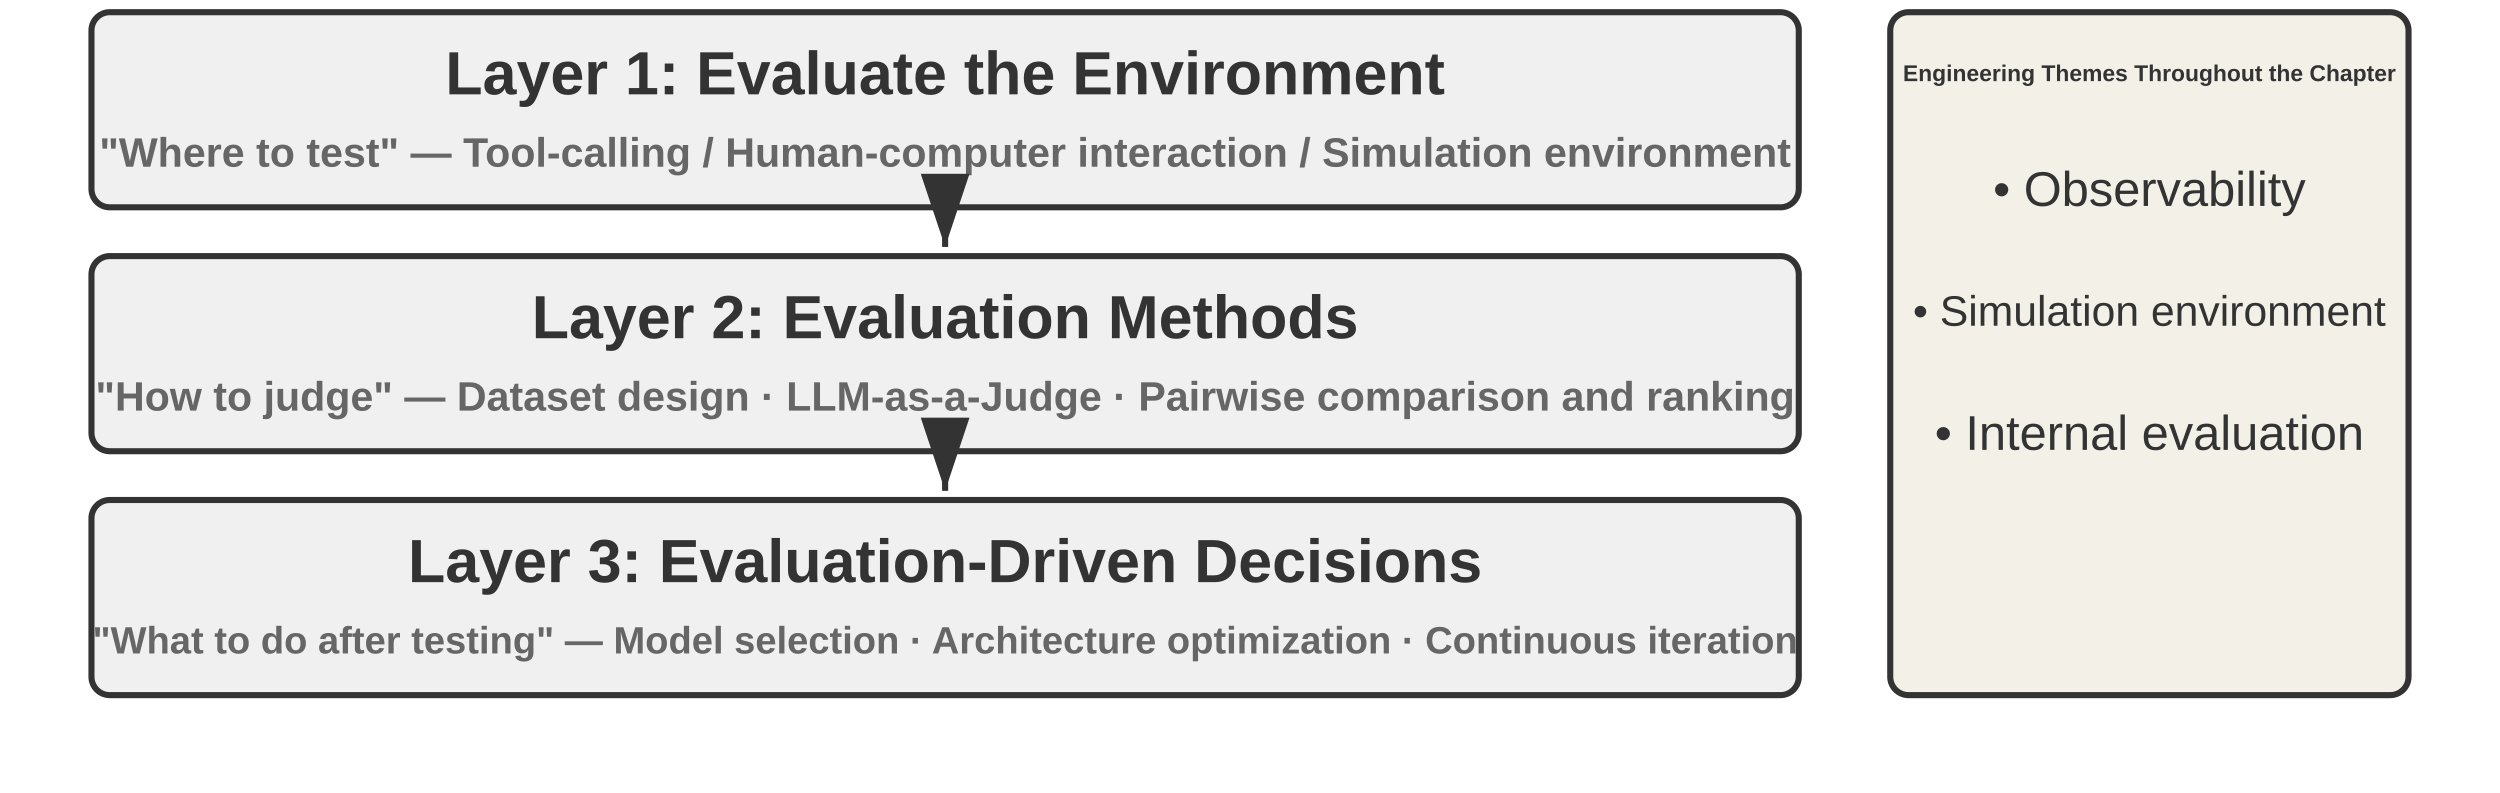
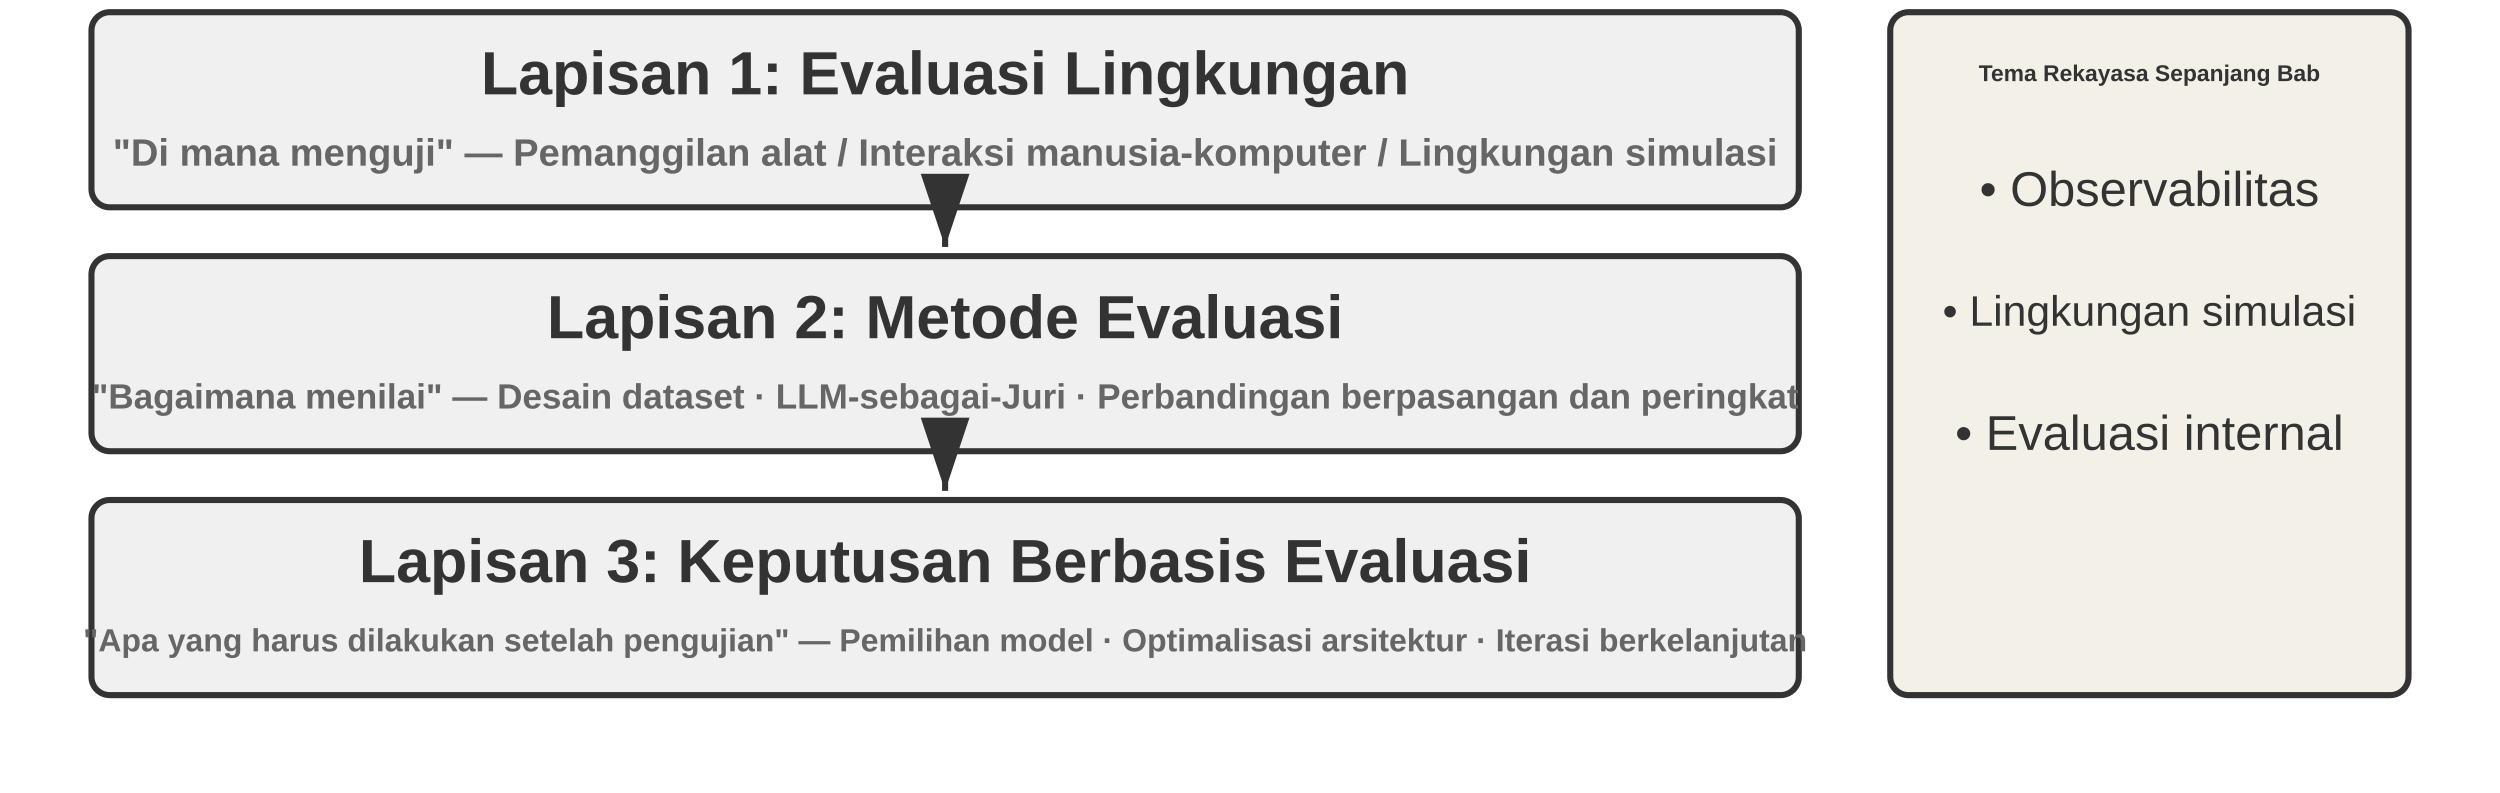
<svg xmlns="http://www.w3.org/2000/svg" viewBox="0 40 820 260" width="820" height="260" style="background:#ffffff">
  <defs>
    <marker id="ah" markerWidth="12" markerHeight="8" refX="12" refY="4" orient="auto">
      <polygon points="0 0, 12 4, 0 8" fill="#333333" />
    </marker>
    <marker id="ah-light" markerWidth="12" markerHeight="8" refX="12" refY="4" orient="auto">
      <polygon points="0 0, 12 4, 0 8" fill="#999999" />
    </marker>
  </defs>
  <rect x="30" y="44" width="560" height="64" rx="6" fill="#f0f0f0" stroke="#333333" stroke-width="2" />
-   <text x="310.0" y="64.0" font-family="Arial, 'Helvetica Neue', Helvetica, 'PingFang SC', 'Microsoft YaHei', sans-serif" font-size="20" fill="#333333" text-anchor="middle" dominant-baseline="central" font-weight="bold">Layer 1: Evaluate the Environment</text>
-   <text x="310.0" y="90.0" font-family="Arial, 'Helvetica Neue', Helvetica, 'PingFang SC', 'Microsoft YaHei', sans-serif" font-size="13.5" fill="#666666" text-anchor="middle" dominant-baseline="central" font-weight="bold">"Where to test" — Tool-calling / Human-computer interaction / Simulation environment</text>
+   <text x="310.0" y="64.0" font-family="Arial, 'Helvetica Neue', Helvetica, 'PingFang SC', 'Microsoft YaHei', sans-serif" font-size="20" fill="#333333" text-anchor="middle" dominant-baseline="central" font-weight="bold">Lapisan 1: Evaluasi Lingkungan</text>
+   <text x="310.0" y="90.0" font-family="Arial, 'Helvetica Neue', Helvetica, 'PingFang SC', 'Microsoft YaHei', sans-serif" font-size="12.5" fill="#666666" text-anchor="middle" dominant-baseline="central" font-weight="bold">"Di mana menguji" — Pemanggilan alat / Interaksi manusia-komputer / Lingkungan simulasi</text>
  <line x1="310.0" y1="109" x2="310.0" y2="121" stroke="#333333" stroke-width="2" marker-end="url(#ah)" />
  <rect x="30" y="124" width="560" height="64" rx="6" fill="#f0f0f0" stroke="#333333" stroke-width="2" />
-   <text x="310.0" y="144.0" font-family="Arial, 'Helvetica Neue', Helvetica, 'PingFang SC', 'Microsoft YaHei', sans-serif" font-size="20" fill="#333333" text-anchor="middle" dominant-baseline="central" font-weight="bold">Layer 2: Evaluation Methods</text>
-   <text x="310.0" y="170.0" font-family="Arial, 'Helvetica Neue', Helvetica, 'PingFang SC', 'Microsoft YaHei', sans-serif" font-size="13.5" fill="#666666" text-anchor="middle" dominant-baseline="central" font-weight="bold">"How to judge" — Dataset design · LLM-as-a-Judge · Pairwise comparison and ranking</text>
+   <text x="310.0" y="144.0" font-family="Arial, 'Helvetica Neue', Helvetica, 'PingFang SC', 'Microsoft YaHei', sans-serif" font-size="20" fill="#333333" text-anchor="middle" dominant-baseline="central" font-weight="bold">Lapisan 2: Metode Evaluasi</text>
+   <text x="310.0" y="170.0" font-family="Arial, 'Helvetica Neue', Helvetica, 'PingFang SC', 'Microsoft YaHei', sans-serif" font-size="11.5" fill="#666666" text-anchor="middle" dominant-baseline="central" font-weight="bold">"Bagaimana menilai" — Desain dataset · LLM-sebagai-Juri · Perbandingan berpasangan dan peringkat</text>
  <line x1="310.0" y1="189" x2="310.0" y2="201" stroke="#333333" stroke-width="2" marker-end="url(#ah)" />
  <rect x="30" y="204" width="560" height="64" rx="6" fill="#f0f0f0" stroke="#333333" stroke-width="2" />
-   <text x="310.0" y="224.0" font-family="Arial, 'Helvetica Neue', Helvetica, 'PingFang SC', 'Microsoft YaHei', sans-serif" font-size="20" fill="#333333" text-anchor="middle" dominant-baseline="central" font-weight="bold">Layer 3: Evaluation-Driven Decisions</text>
-   <text x="310.0" y="250.0" font-family="Arial, 'Helvetica Neue', Helvetica, 'PingFang SC', 'Microsoft YaHei', sans-serif" font-size="12.5" fill="#666666" text-anchor="middle" dominant-baseline="central" font-weight="bold">"What to do after testing" — Model selection · Architecture optimization · Continuous iteration</text>
+   <text x="310.0" y="224.0" font-family="Arial, 'Helvetica Neue', Helvetica, 'PingFang SC', 'Microsoft YaHei', sans-serif" font-size="20" fill="#333333" text-anchor="middle" dominant-baseline="central" font-weight="bold">Lapisan 3: Keputusan Berbasis Evaluasi</text>
+   <text x="310.0" y="250.0" font-family="Arial, 'Helvetica Neue', Helvetica, 'PingFang SC', 'Microsoft YaHei', sans-serif" font-size="10.5" fill="#666666" text-anchor="middle" dominant-baseline="central" font-weight="bold">"Apa yang harus dilakukan setelah pengujian" — Pemilihan model · Optimalisasi arsitektur · Iterasi berkelanjutan</text>
  <rect x="620" y="44" width="170" height="224" rx="6" fill="#f3f0e8" stroke="#333333" stroke-width="2" />
-   <text x="705" y="64" font-family="Arial, 'Helvetica Neue', Helvetica, 'PingFang SC', 'Microsoft YaHei', sans-serif" font-size="7.5" fill="#333333" text-anchor="middle" dominant-baseline="central" font-weight="bold">Engineering Themes Throughout the Chapter</text>
-   <text x="705" y="102" font-family="Arial, 'Helvetica Neue', Helvetica, 'PingFang SC', 'Microsoft YaHei', sans-serif" font-size="16" fill="#333333" text-anchor="middle" dominant-baseline="central" font-weight="normal">• Observability</text>
-   <text x="705" y="142" font-family="Arial, 'Helvetica Neue', Helvetica, 'PingFang SC', 'Microsoft YaHei', sans-serif" font-size="14" fill="#333333" text-anchor="middle" dominant-baseline="central" font-weight="normal">• Simulation environment</text>
-   <text x="705" y="182" font-family="Arial, 'Helvetica Neue', Helvetica, 'PingFang SC', 'Microsoft YaHei', sans-serif" font-size="16" fill="#333333" text-anchor="middle" dominant-baseline="central" font-weight="normal">• Internal evaluation</text>
+   <text x="705" y="64" font-family="Arial, 'Helvetica Neue', Helvetica, 'PingFang SC', 'Microsoft YaHei', sans-serif" font-size="7.5" fill="#333333" text-anchor="middle" dominant-baseline="central" font-weight="bold">Tema Rekayasa Sepanjang Bab</text>
+   <text x="705" y="102" font-family="Arial, 'Helvetica Neue', Helvetica, 'PingFang SC', 'Microsoft YaHei', sans-serif" font-size="16" fill="#333333" text-anchor="middle" dominant-baseline="central" font-weight="normal">• Observabilitas</text>
+   <text x="705" y="142" font-family="Arial, 'Helvetica Neue', Helvetica, 'PingFang SC', 'Microsoft YaHei', sans-serif" font-size="14" fill="#333333" text-anchor="middle" dominant-baseline="central" font-weight="normal">• Lingkungan simulasi</text>
+   <text x="705" y="182" font-family="Arial, 'Helvetica Neue', Helvetica, 'PingFang SC', 'Microsoft YaHei', sans-serif" font-size="16" fill="#333333" text-anchor="middle" dominant-baseline="central" font-weight="normal">• Evaluasi internal</text>
</svg>
